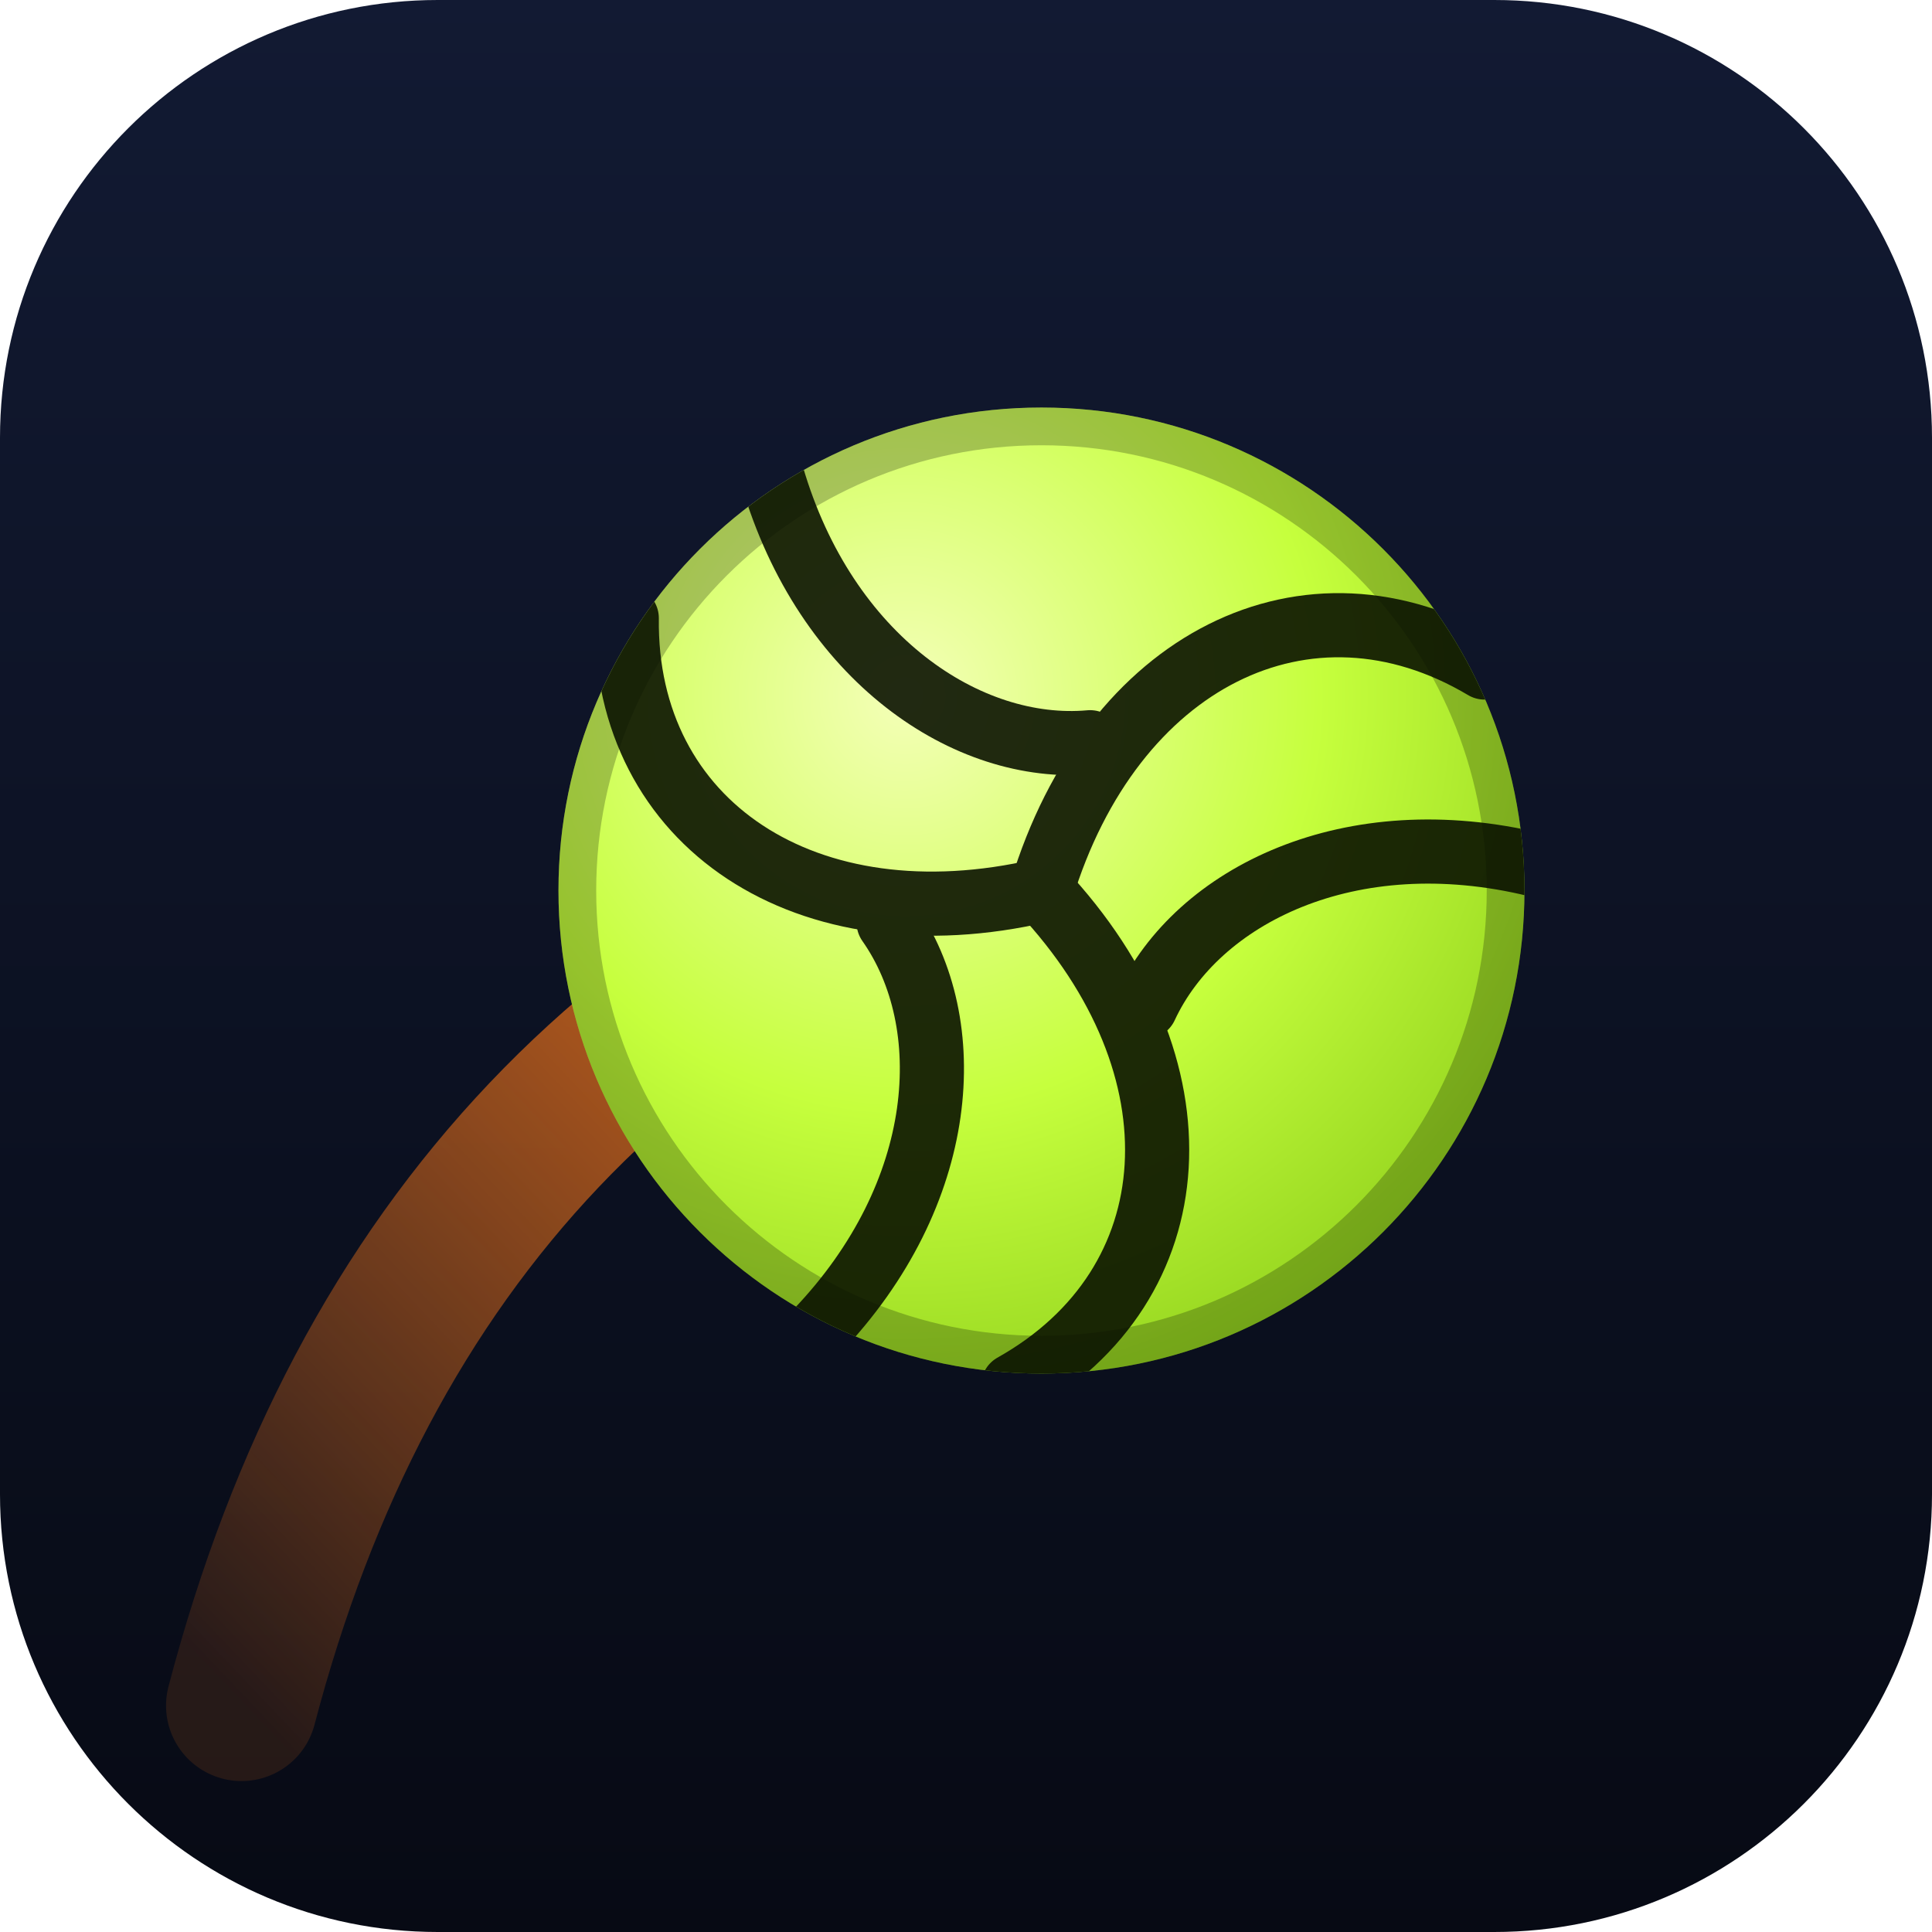
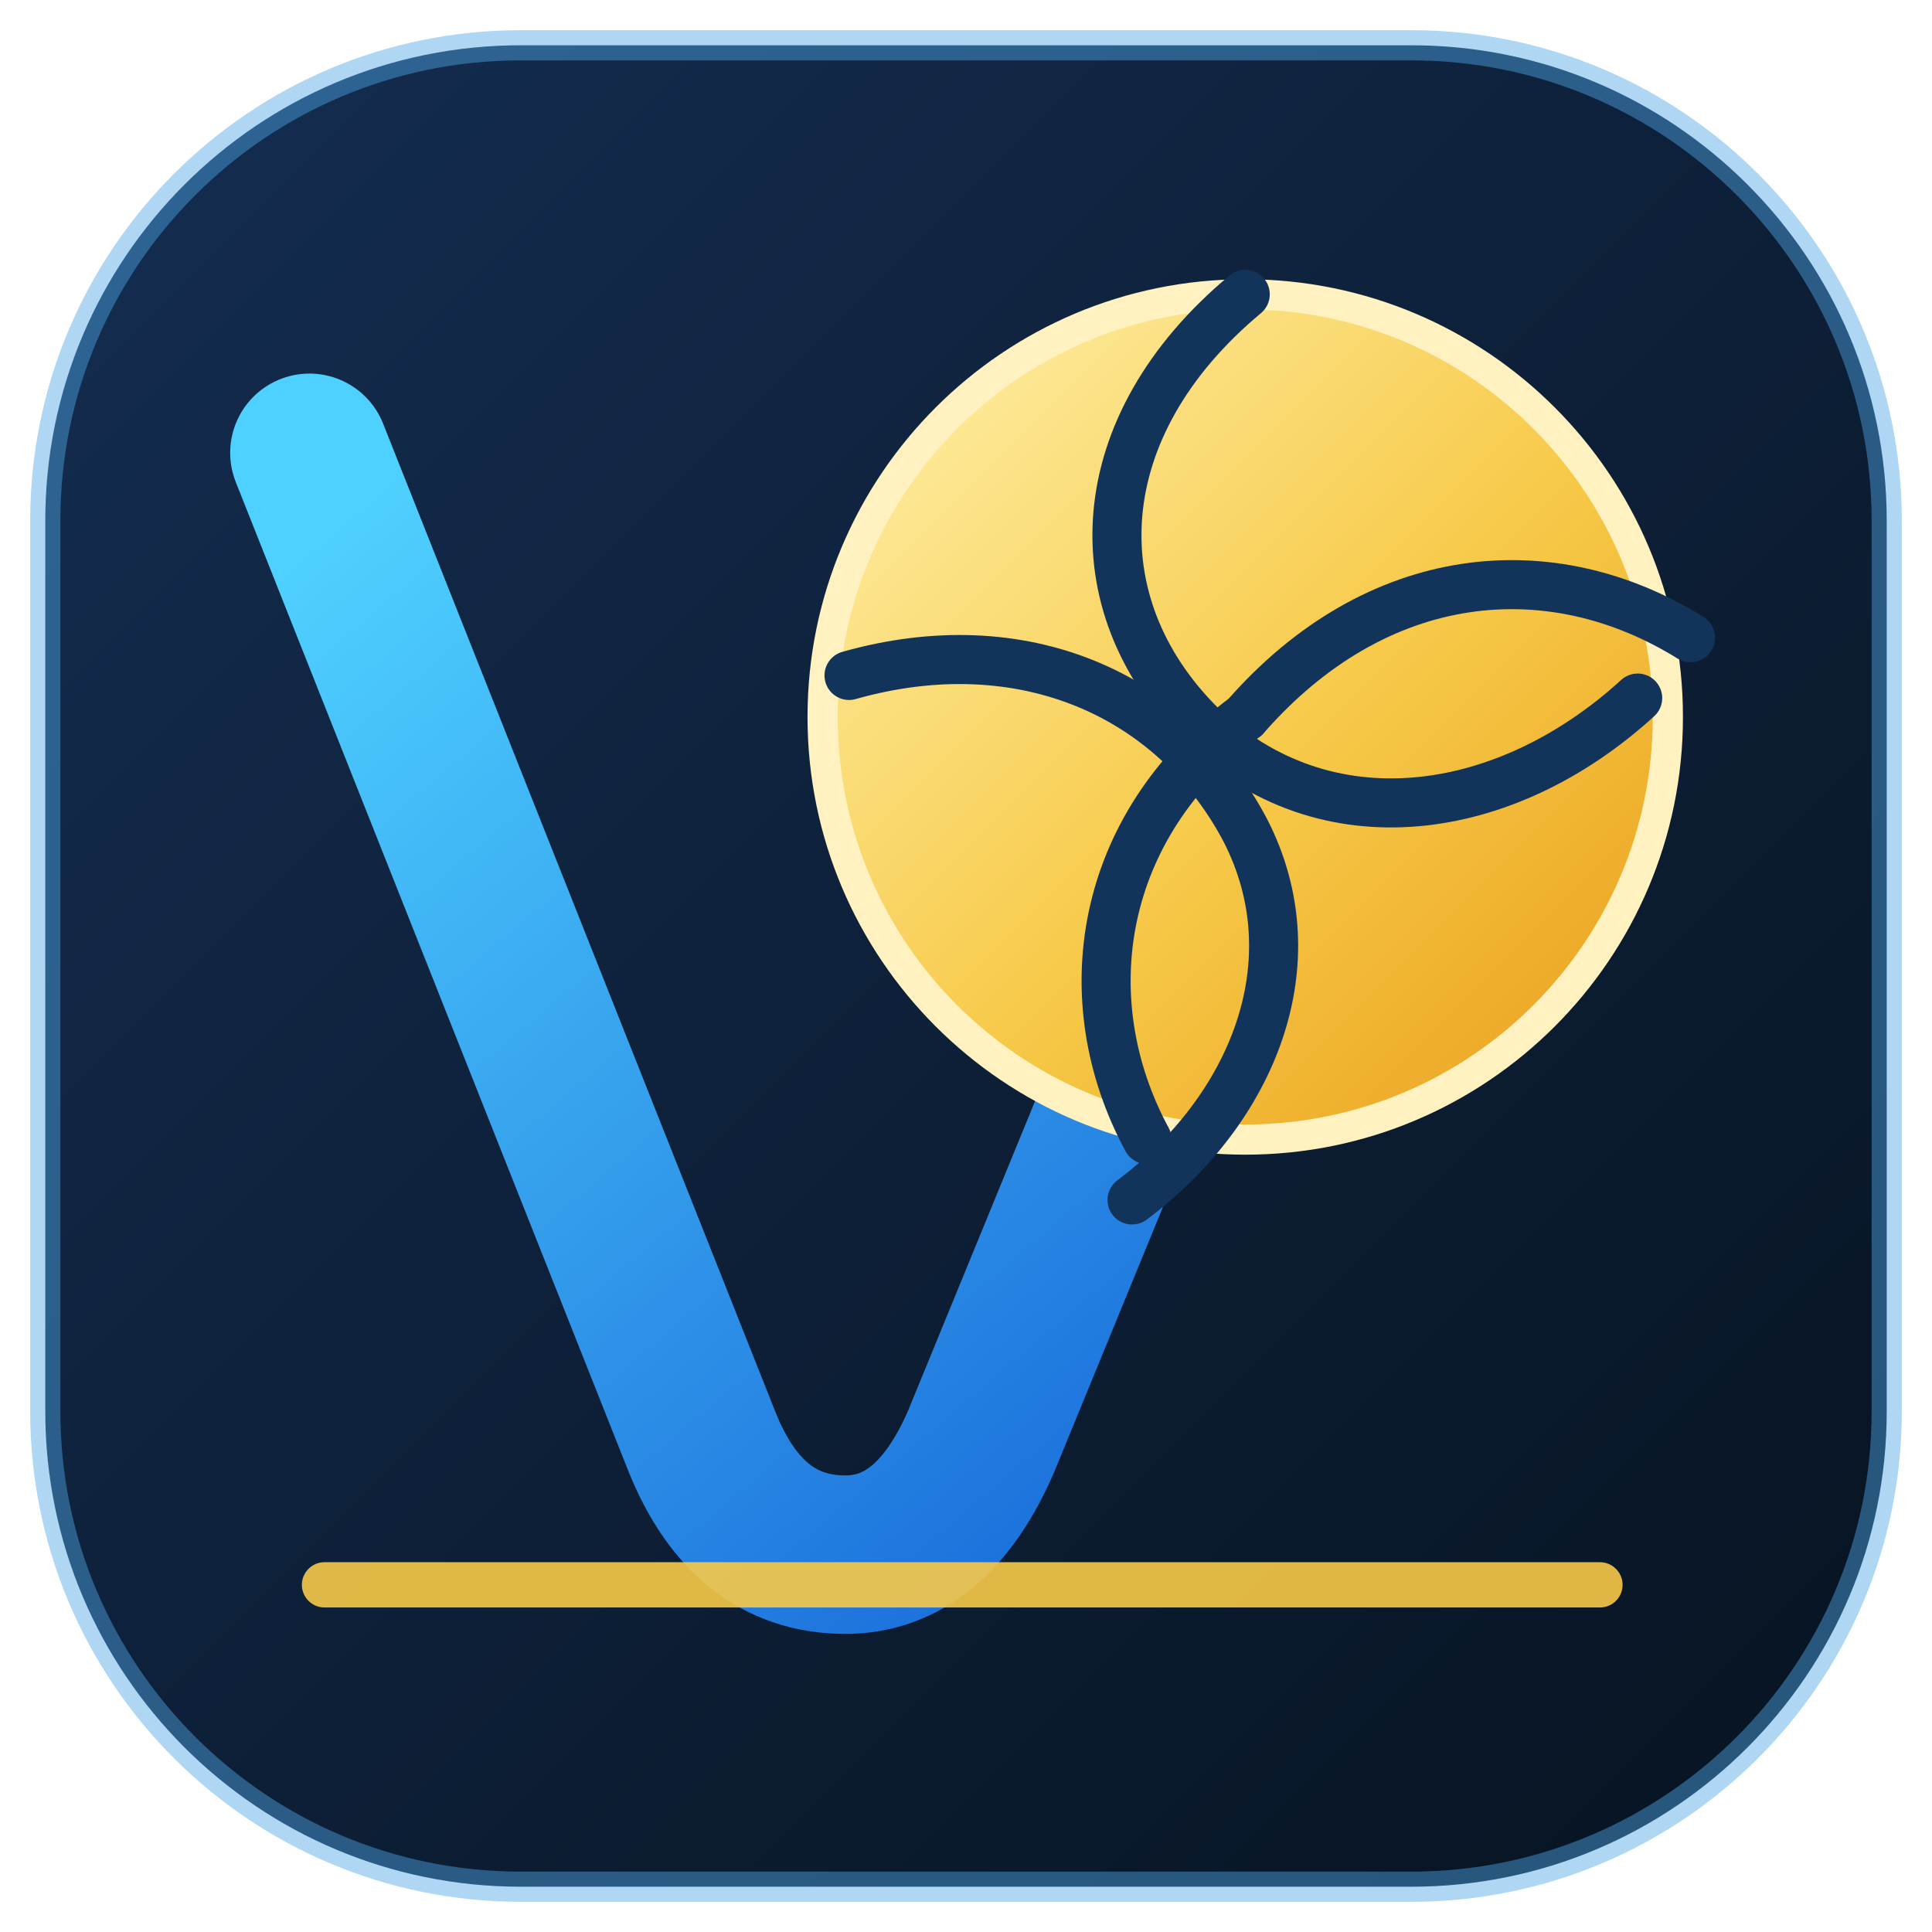
- <svg xmlns="http://www.w3.org/2000/svg" viewBox="0 0 512 512" role="img" aria-label="Volley Manager">
+ <svg xmlns="http://www.w3.org/2000/svg" viewBox="0 0 512 512" role="img" aria-label="Volley Manager favicon">
  <defs>
-     <linearGradient id="bg" x1="0" y1="0" x2="0" y2="1">
-       <stop offset="0" stop-color="#121A33" />
-       <stop offset="1" stop-color="#070A14" />
+     <linearGradient id="bg" x1="0" y1="0" x2="1" y2="1">
+       <stop stop-color="#142D50" />
+       <stop offset="1" stop-color="#071321" />
    </linearGradient>
-     <radialGradient id="ball" cx=".36" cy=".3" r=".85">
-       <stop offset="0" stop-color="#F4FFB8" />
-       <stop offset=".5" stop-color="#C6FF3D" />
-       <stop offset="1" stop-color="#86C816" />
-     </radialGradient>
-     <linearGradient id="trail" x1="0" y1="1" x2="1" y2="0">
-       <stop offset="0" stop-color="#FF7A1A" stop-opacity=".12" />
-       <stop offset="1" stop-color="#FF7A1A" />
+     <linearGradient id="v" x1=".1" y1="0" x2=".9" y2="1">
+       <stop stop-color="#4FD1FF" />
+       <stop offset="1" stop-color="#1767D8" />
    </linearGradient>
-     <clipPath id="b">
-       <circle cx="276" cy="236" r="128" />
-     </clipPath>
+     <linearGradient id="ball" x1="0" y1="0" x2="1" y2="1">
+       <stop stop-color="#FFF3B0" />
+       <stop offset=".55" stop-color="#F7C948" />
+       <stop offset="1" stop-color="#E99B19" />
+     </linearGradient>
  </defs>
-   <rect width="512" height="512" rx="116" fill="url(#bg)" />
-   <path d="M64 452 C 96 330, 170 250, 292 214" fill="none" stroke="url(#trail)" stroke-width="40" stroke-linecap="round" />
-   <circle cx="276" cy="236" r="128" fill="url(#ball)" />
-   <g clip-path="url(#b)" fill="none" stroke="#0A1200" stroke-width="17" stroke-linecap="round" opacity=".9">
-     <path d="M276.0 236.0 C294.6 174.8 346.5 149.0 393.4 176.9" />
-     <path d="M251.3 280.4 C284.2 239.8 327.4 220.0 375.7 240.6" opacity=".0" />
-     <path d="M303.6 266.8 C317.3 237.3 357.7 217.2 407.0 229.2" />
-     <path d="M276.0 236.0 C319.8 282.7 316.1 340.5 268.5 367.2" />
-     <path d="M249.9 192.4 C268.6 241.2 264.1 288.5 222.2 320.1" opacity=".0" />
-     <path d="M235.5 244.5 C254.2 271.1 251.5 316.2 216.4 352.9" />
-     <path d="M276.0 236.0 C213.7 250.5 165.4 218.4 166.1 163.8" />
-     <path d="M326.8 235.2 C275.2 227.0 236.5 199.5 230.1 147.3" opacity=".0" />
-     <path d="M288.9 196.7 C256.5 199.6 218.8 174.7 204.6 126.0" />
+   <rect x="12" y="12" width="488" height="488" rx="126" fill="url(#bg)" stroke="#4EA8E8" stroke-opacity=".45" stroke-width="8" />
+   <path d="M82 120 L186 382 Q198 412 224 412 Q247 412 260 382 L356 148" fill="none" stroke="url(#v)" stroke-width="42" stroke-linecap="round" stroke-linejoin="round" />
+   <circle cx="330" cy="190" r="112" fill="url(#ball)" stroke="#FFF2C0" stroke-width="8" />
+   <g fill="none" stroke="#12345A" stroke-width="13" stroke-linecap="round">
+     <path d="M330 78 C288 113 286 160 318 192 C351 224 399 217 434 185" />
+     <path d="M225 179 C271 166 311 184 330 220 C348 255 332 294 300 318" />
+     <path d="M330 190 C365 150 411 146 448 169" />
+     <path d="M330 190 C291 219 284 265 304 302" />
  </g>
-   <circle cx="276" cy="236" r="123" fill="none" stroke="#0A1200" stroke-opacity=".25" stroke-width="10" />
+   <path d="M86 420 H424" stroke="#F7C948" stroke-width="12" stroke-linecap="round" opacity=".9" />
</svg>
